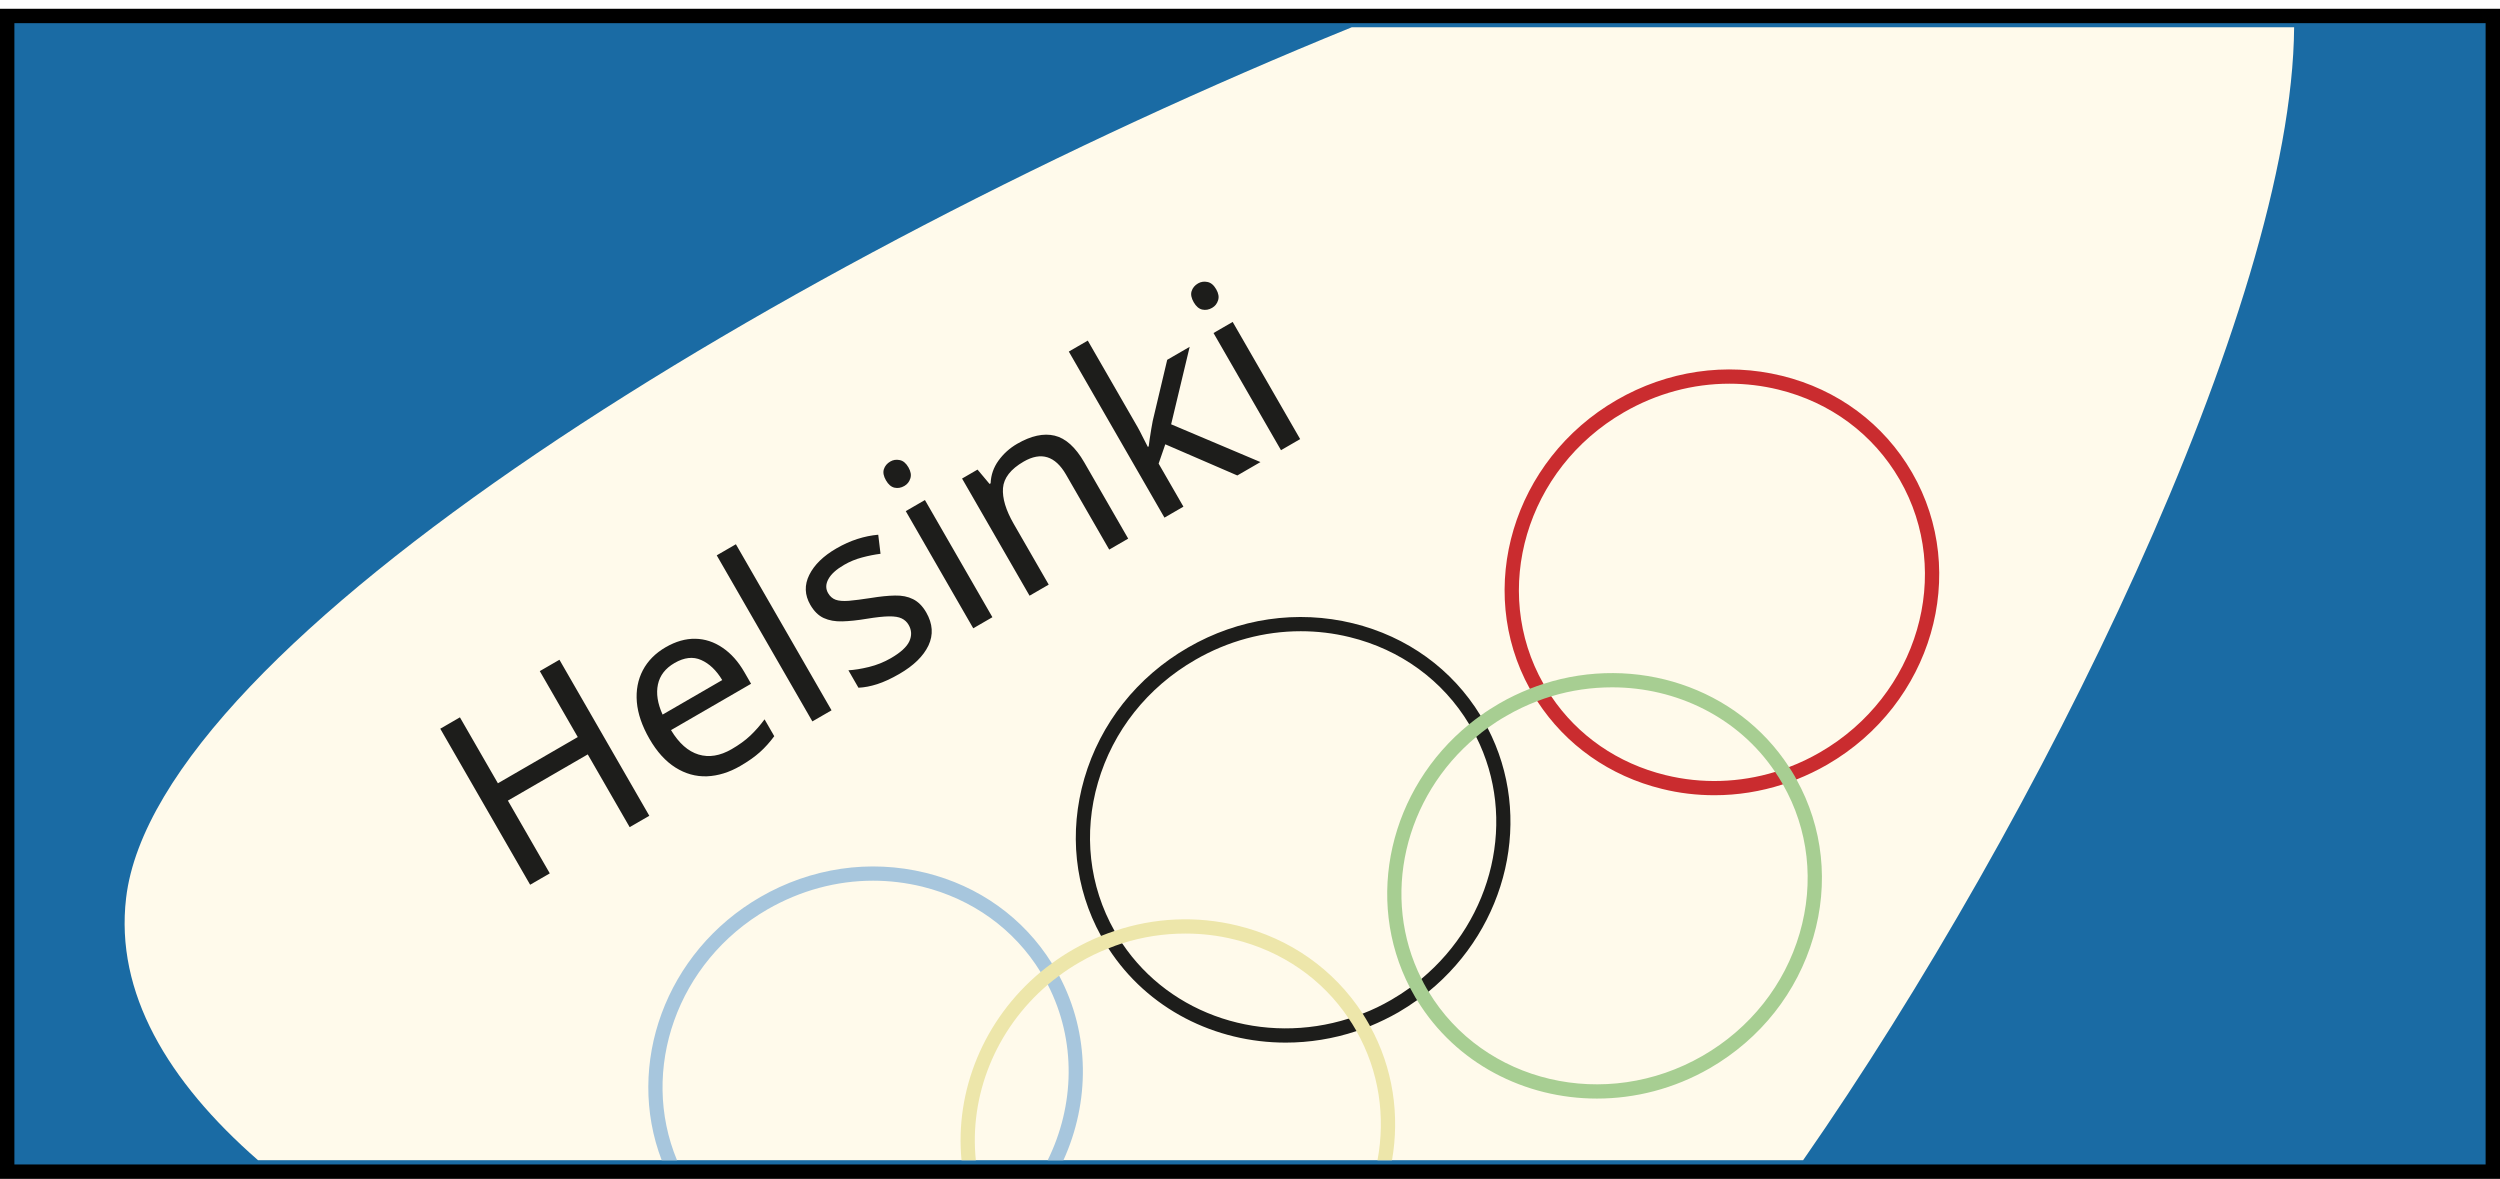
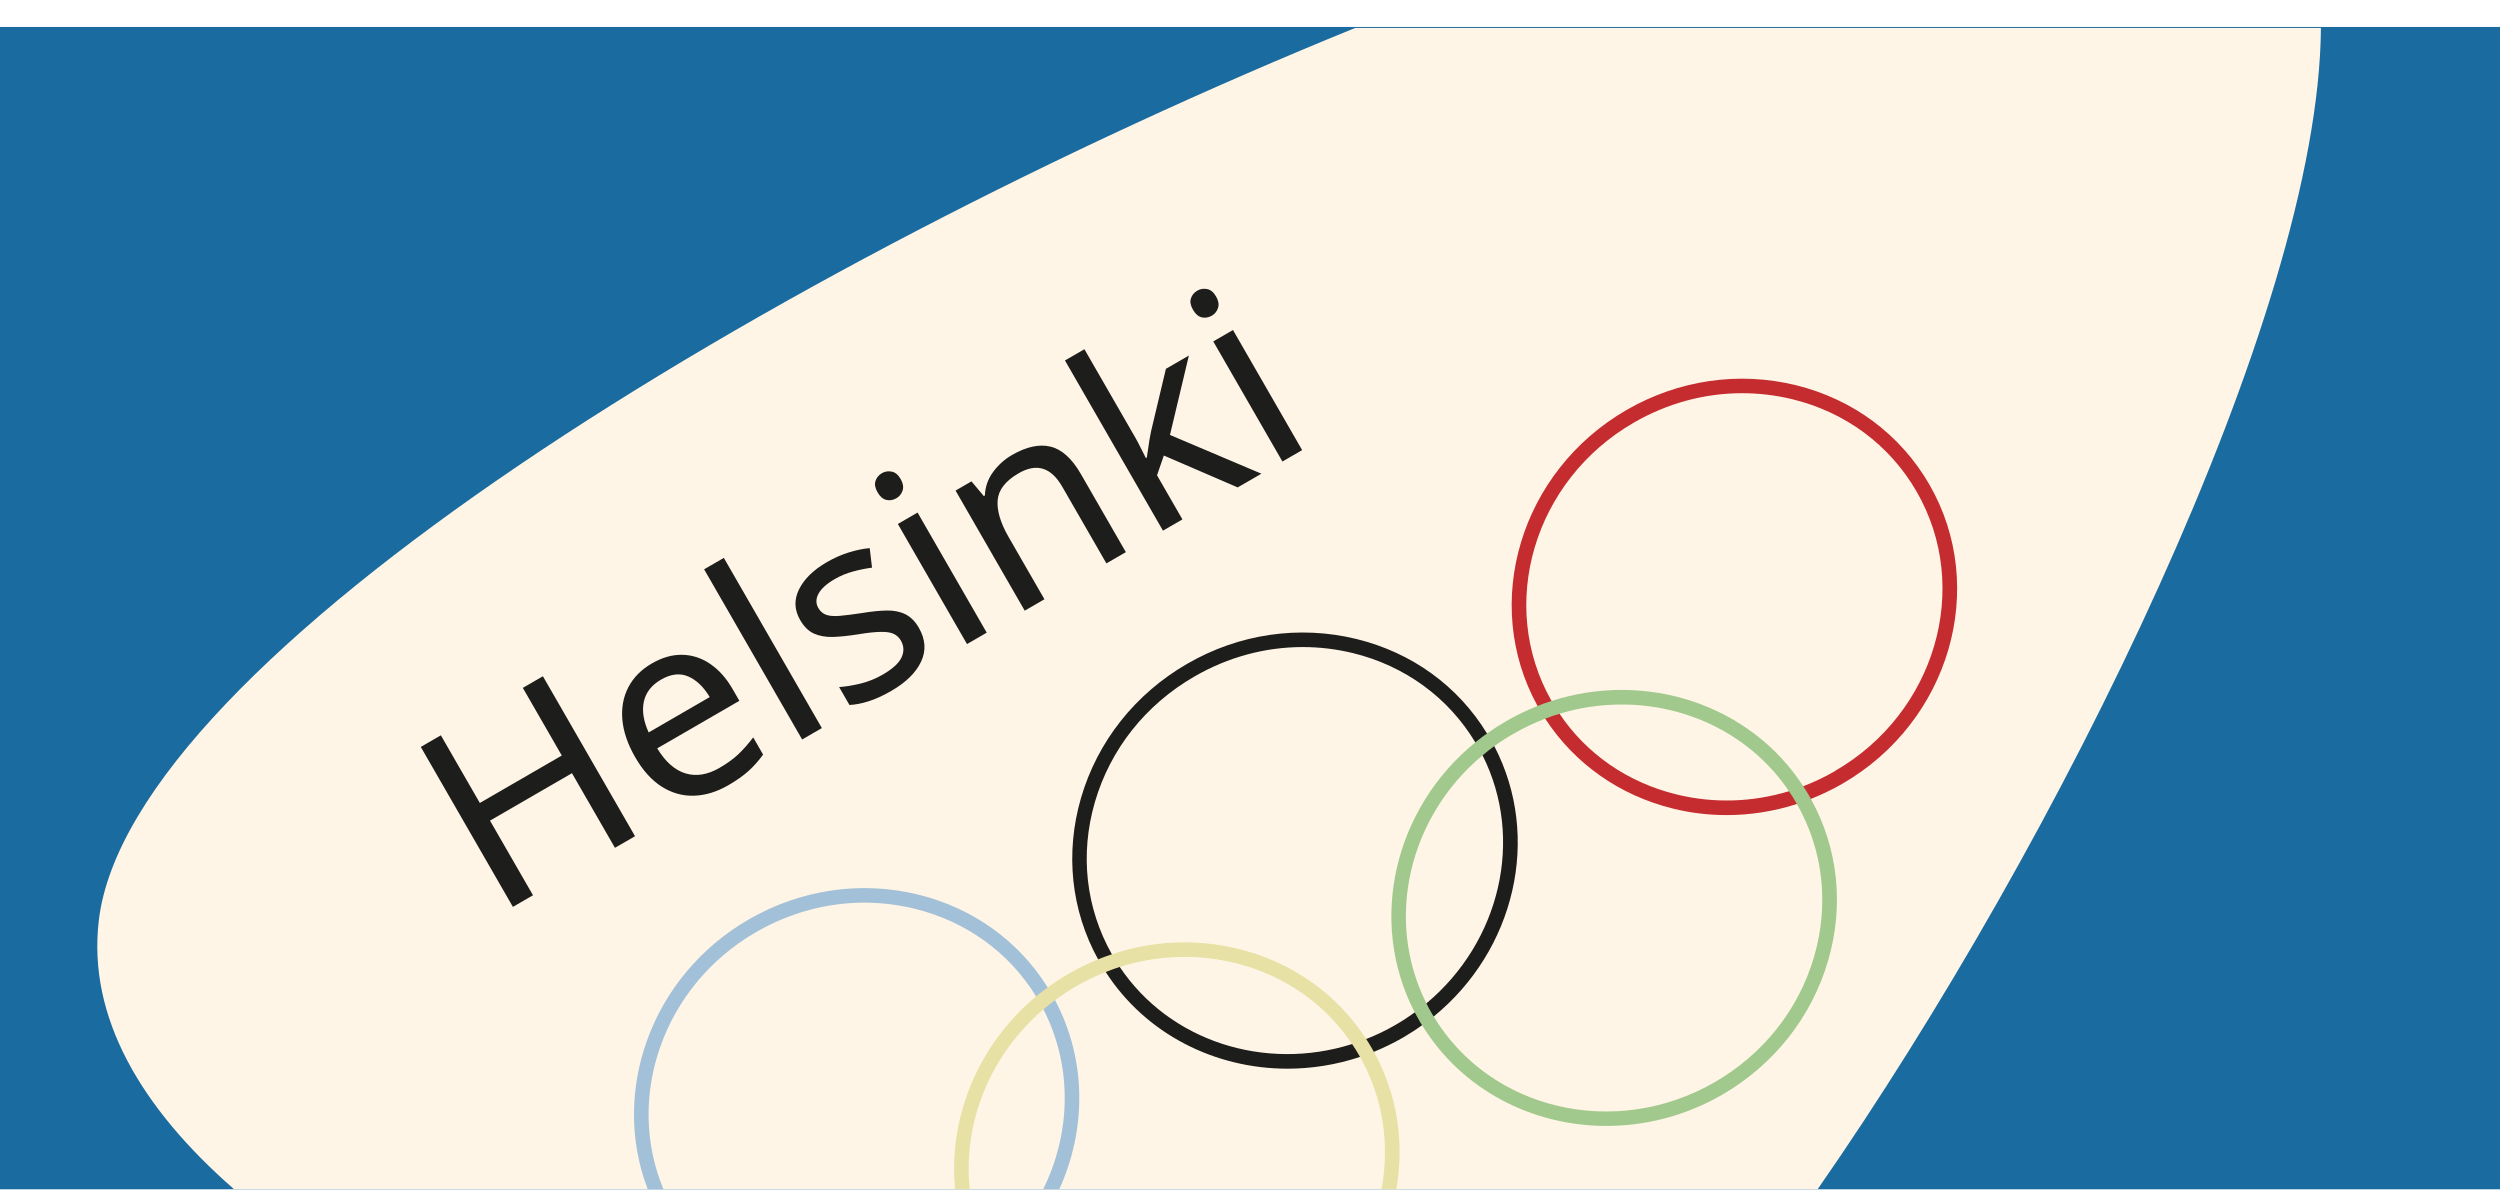
- <svg xmlns="http://www.w3.org/2000/svg" viewBox="0 0 347.54 163.88">
+ <svg xmlns="http://www.w3.org/2000/svg" id="Calque_2" viewBox="0 0 373.73 177.79">
  <defs>
-     <style>.e{fill:#ede6aa;}.f{fill:#fffaeb;}.g{fill:#a7c6dd;}.h{fill:#ca2c2f;}.i{fill:#a7ce92;}.j,.k{fill:#1d1d1b;}.k{font-family:RocketScript, Rocket Script;font-size:35.06px;}.l{fill:#1a6ba4;stroke:#000;stroke-miterlimit:10;stroke-width:2px;}</style>
+     <style>.cls-1{fill:#e8e1a5;}.cls-2{fill:#fff5e6;}.cls-3{fill:#c52c2f;}.cls-4,.cls-5{fill:#1d1d1b;}.cls-6{fill:#1a6b9f;}.cls-7{fill:#a2c98d;}.cls-8{fill:#a2c1d8;}.cls-5{font-family:RocketScript, 'Rocket Script';font-size:38.64px;}</style>
  </defs>
-   <g id="a" />
-   <g id="b">
-     <g id="c">
-       <rect class="l" x="1" y="2.22" width="345.54" height="160.66" />
-       <g>
-         <g id="d">
-           <path class="f" d="M318.92,3.79c-.28,38.88-35.47,110.32-68.26,157.5H35.87c-12.6-11.01-19.89-23.34-18.34-36.45C21.71,89.24,108.69,36.02,187.92,3.79h130.99Z" />
-           <g>
-             <path class="g" d="M147.24,135.64c-.15-.29-.31-.57-.48-.85-.16-.3-.34-.59-.53-.87-3.94-6.32-10.15-10.77-17.57-12.59-7.75-1.9-15.91-.7-22.96,3.37-13.22,7.64-18.8,23.32-13.71,36.6h2.13c-5.23-12.54-.03-27.6,12.57-34.88,4.57-2.63,9.61-3.99,14.69-3.99,2.28,0,4.56,.28,6.8,.82,6.99,1.72,12.81,5.91,16.48,11.88,.13,.21,.26,.43,.39,.65,.22,.36,.42,.74,.61,1.11,4,7.79,3.74,16.8-.02,24.41h2.19c3.68-8.08,3.73-17.53-.59-25.66Z" />
-             <path class="j" d="M206.8,101.2c-.19-.37-.38-.73-.59-1.09-.12-.22-.25-.43-.39-.63-3.93-6.45-10.2-10.99-17.73-12.83-7.74-1.89-15.9-.71-22.94,3.37-7.06,4.07-12.18,10.54-14.41,18.2-2.17,7.48-1.35,15.23,2.32,21.89,.09,.17,.19,.35,.29,.52,.23,.41,.48,.82,.74,1.21,5.45,8.44,14.85,13.1,24.64,13.1,3.27,0,6.6-.52,9.84-1.6,.63-.21,1.26-.45,1.89-.69,1.33-.55,2.66-1.19,3.95-1.93,.9-.53,1.76-1.08,2.59-1.68,.55-.38,1.07-.79,1.59-1.19,11-8.97,14.65-24.29,8.21-36.65Zm-9.19,34.87c-.52,.44-1.05,.84-1.6,1.24-.83,.6-1.69,1.16-2.59,1.68-1.31,.76-2.63,1.4-3.99,1.92-.64,.26-1.29,.49-1.93,.69-11.79,3.73-24.72-.35-31.5-10.46-.33-.48-.64-.99-.94-1.5-.04-.07-.08-.15-.12-.22-3.54-6.26-4.36-13.58-2.3-20.65,2.09-7.17,6.88-13.21,13.5-17.03,4.56-2.64,9.61-3.99,14.69-3.99,2.27,0,4.55,.27,6.8,.82,7.08,1.73,12.96,6.03,16.61,12.11,.1,.14,.18,.28,.26,.42,.25,.45,.49,.89,.72,1.34,5.72,11.36,2.37,25.31-7.61,33.63Z" />
-             <path class="h" d="M265.81,65.7c-3.92-6.78-10.34-11.56-18.11-13.46-7.76-1.9-15.9-.71-22.96,3.37-14.41,8.33-19.75,26.23-12.07,40.14,.09,.16,.18,.31,.27,.47,.25,.42,.49,.84,.76,1.25,3.97,6.1,10.07,10.42,17.35,12.2,2.4,.6,4.85,.88,7.28,.88,3.22,0,6.42-.51,9.52-1.51,.64-.2,1.27-.43,1.89-.68,1.46-.58,2.88-1.26,4.27-2.06,14.57-8.42,19.87-26.63,11.8-40.6Zm-12.79,38.88c-1.4,.81-2.83,1.5-4.31,2.05-.64,.25-1.28,.48-1.94,.68-4.96,1.51-10.19,1.68-15.25,.44-6.61-1.62-12.19-5.47-15.87-10.95-.34-.5-.68-1.03-.99-1.57-.03-.05-.06-.11-.09-.16-7.39-13.01-2.41-29.9,11.16-37.74,4.56-2.64,9.61-3.99,14.69-3.99,2.28,0,4.56,.27,6.81,.82,7.24,1.77,13.22,6.22,16.86,12.53,7.52,13.03,2.55,30.02-11.07,37.89Z" />
-             <path class="e" d="M190.46,142.65c-.09-.17-.19-.35-.29-.52-.24-.41-.48-.82-.74-1.22-3.97-6.13-10.08-10.45-17.37-12.23-5.7-1.4-11.6-1.12-17.12,.74-.63,.21-1.26,.44-1.88,.69-1.35,.55-2.67,1.19-3.96,1.93-1,.58-1.96,1.21-2.87,1.88-.55,.39-1.07,.8-1.57,1.21-7.92,6.6-11.93,16.5-10.99,26.17h1.99c-.94-8.96,2.71-18.2,10-24.41,.5-.43,1.03-.85,1.58-1.25,.9-.68,1.85-1.3,2.85-1.87,1.3-.76,2.63-1.4,4-1.93,.63-.26,1.27-.49,1.91-.7,2.86-.91,5.81-1.36,8.78-1.36,2.28,0,4.56,.26,6.81,.82,6.63,1.62,12.23,5.49,15.91,11,.34,.49,.65,1,.95,1.52,.04,.07,.08,.15,.12,.22,3.18,5.61,4.05,11.95,2.92,17.96h2.02c1.09-6.25,.17-12.8-3.05-18.65Z" />
-             <path class="i" d="M249.74,108.36c-.08-.16-.16-.31-.25-.47-.25-.43-.51-.85-.78-1.26-7.24-11.15-21.36-15.68-34.14-11.56-.64,.2-1.26,.43-1.9,.68-1.44,.57-2.87,1.25-4.25,2.05-.91,.53-1.77,1.08-2.6,1.68-.54,.38-1.07,.78-1.58,1.2-11.01,8.95-14.65,24.26-8.23,36.63,.19,.37,.4,.73,.61,1.1,.11,.22,.24,.42,.38,.63,5.39,8.81,14.99,13.68,25,13.68,5.3,0,10.72-1.36,15.69-4.22,7.05-4.08,12.16-10.55,14.39-18.2,2.19-7.5,1.36-15.27-2.34-21.94Zm.44,21.39c-2.09,7.16-6.88,13.21-13.48,17.02-13.49,7.78-30.47,3.77-38.11-8.92-.09-.14-.18-.28-.26-.43-.26-.45-.5-.89-.72-1.35-5.72-11.36-2.38-25.32,7.61-33.63,.51-.43,1.04-.85,1.58-1.24,.83-.6,1.69-1.16,2.61-1.68,1.4-.82,2.84-1.49,4.29-2.05,.64-.25,1.3-.47,1.95-.67,2.79-.85,5.64-1.25,8.46-1.25,8.95,0,17.56,4.17,22.66,11.76,.35,.51,.69,1.04,.99,1.57,.03,.05,.06,.11,.09,.16,3.57,6.25,4.4,13.61,2.33,20.71Z" />
-           </g>
+   <g id="main">
+     <rect class="cls-6" y="4.03" width="373.73" height="173.76" />
+     <g>
+       <g id="_Groupe__2">
+         <path class="cls-2" d="M346.96,4.18c-.31,42.86-39.09,121.59-75.24,173.6H34.99c-13.89-12.13-21.92-25.73-20.22-40.17C19.38,98.36,115.25,39.71,202.58,4.18h144.38Z" />
+         <g>
+           <path class="cls-8" d="M157.73,149.51c-.17-.32-.34-.63-.53-.94-.18-.33-.37-.65-.58-.96-4.34-6.97-11.19-11.87-19.37-13.88-8.54-2.09-17.54-.77-25.31,3.71-14.57,8.42-20.72,25.7-15.11,40.34h2.35c-5.76-13.82-.03-30.42,13.85-38.44,5.04-2.9,10.59-4.4,16.19-4.4,2.51,0,5.03,.31,7.49,.9,7.7,1.9,14.12,6.51,18.16,13.09,.14,.23,.29,.47,.43,.72,.24,.4,.46,.82,.67,1.22,4.41,8.59,4.12,18.52-.02,26.9h2.41c4.06-8.91,4.11-19.32-.65-28.28Z" />
+           <path class="cls-4" d="M223.38,111.55c-.21-.41-.42-.8-.65-1.2-.13-.24-.28-.47-.43-.69-4.33-7.11-11.24-12.11-19.54-14.14-8.53-2.08-17.53-.78-25.28,3.71-7.78,4.49-13.42,11.62-15.88,20.06-2.39,8.24-1.49,16.79,2.56,24.13,.1,.19,.21,.39,.32,.57,.25,.45,.53,.9,.82,1.33,6.01,9.3,16.37,14.44,27.16,14.44,3.6,0,7.27-.57,10.85-1.76,.69-.23,1.39-.5,2.08-.76,1.47-.61,2.93-1.31,4.35-2.13,.99-.58,1.94-1.19,2.85-1.85,.61-.42,1.18-.87,1.75-1.31,12.12-9.89,16.15-26.77,9.05-40.4Zm-10.13,38.43c-.57,.48-1.16,.93-1.76,1.37-.91,.66-1.86,1.28-2.85,1.85-1.44,.84-2.9,1.54-4.4,2.12-.71,.29-1.42,.54-2.13,.76-12.99,4.11-27.25-.39-34.72-11.53-.36-.53-.71-1.09-1.04-1.65-.04-.08-.09-.17-.13-.24-3.9-6.9-4.81-14.97-2.54-22.76,2.3-7.9,7.58-14.56,14.88-18.77,5.03-2.91,10.59-4.4,16.19-4.4,2.5,0,5.02,.3,7.49,.9,7.8,1.91,14.28,6.65,18.31,13.35,.11,.15,.2,.31,.29,.46,.28,.5,.54,.98,.79,1.48,6.3,12.52,2.61,27.9-8.39,37.07Z" />
+           <path class="cls-3" d="M288.42,72.42c-4.32-7.47-11.4-12.74-19.96-14.84-8.55-2.09-17.53-.78-25.31,3.71-15.88,9.18-21.77,28.91-13.3,44.24,.1,.18,.2,.34,.3,.52,.28,.46,.54,.93,.84,1.38,4.38,6.72,11.1,11.48,19.12,13.45,2.65,.66,5.35,.97,8.02,.97,3.55,0,7.08-.56,10.49-1.66,.71-.22,1.4-.47,2.08-.75,1.61-.64,3.17-1.39,4.71-2.27,16.06-9.28,21.9-29.35,13.01-44.75Zm-14.1,42.85c-1.54,.89-3.12,1.65-4.75,2.26-.71,.28-1.41,.53-2.14,.75-5.47,1.66-11.23,1.85-16.81,.48-7.29-1.79-13.44-6.03-17.49-12.07-.37-.55-.75-1.14-1.09-1.73-.03-.06-.07-.12-.1-.18-8.15-14.34-2.66-32.96,12.3-41.6,5.03-2.91,10.59-4.4,16.19-4.4,2.51,0,5.03,.3,7.51,.9,7.98,1.95,14.57,6.86,18.58,13.81,8.29,14.36,2.81,33.09-12.2,41.76Z" />
+           <path class="cls-1" d="M205.37,157.23c-.1-.19-.21-.39-.32-.57-.26-.45-.53-.9-.82-1.34-4.38-6.76-11.11-11.52-19.15-13.48-6.28-1.54-12.79-1.23-18.87,.82-.69,.23-1.39,.48-2.07,.76-1.49,.61-2.94,1.31-4.36,2.13-1.1,.64-2.16,1.33-3.16,2.07-.61,.43-1.18,.88-1.73,1.33-8.73,7.27-13.15,18.19-12.11,28.84h2.19c-1.04-9.88,2.99-20.06,11.02-26.9,.55-.47,1.14-.94,1.74-1.38,.99-.75,2.04-1.43,3.14-2.06,1.43-.84,2.9-1.54,4.41-2.13,.69-.29,1.4-.54,2.11-.77,3.15-1,6.4-1.5,9.68-1.5,2.51,0,5.03,.29,7.51,.9,7.31,1.79,13.48,6.05,17.54,12.12,.37,.54,.72,1.1,1.05,1.68,.04,.08,.09,.17,.13,.24,3.51,6.18,4.46,13.17,3.22,19.8h2.23c1.2-6.89,.19-14.11-3.36-20.56Z" />
+           <path class="cls-7" d="M270.71,119.44c-.09-.18-.18-.34-.28-.52-.28-.47-.56-.94-.86-1.39-7.98-12.29-23.54-17.28-37.63-12.74-.71,.22-1.39,.47-2.09,.75-1.59,.63-3.16,1.38-4.68,2.26-1,.58-1.95,1.19-2.87,1.85-.6,.42-1.18,.86-1.74,1.32-12.14,9.86-16.15,26.74-9.07,40.37,.21,.41,.44,.8,.67,1.21,.12,.24,.26,.46,.42,.69,5.94,9.71,16.52,15.08,27.56,15.08,5.84,0,11.82-1.5,17.29-4.65,7.77-4.5,13.4-11.63,15.86-20.06,2.41-8.27,1.5-16.83-2.58-24.18Zm.48,23.58c-2.3,7.89-7.58,14.56-14.86,18.76-14.87,8.58-33.58,4.16-42.01-9.83-.1-.15-.2-.31-.29-.47-.29-.5-.55-.98-.79-1.49-6.3-12.52-2.62-27.91,8.39-37.07,.56-.47,1.15-.94,1.74-1.37,.91-.66,1.86-1.28,2.88-1.85,1.54-.9,3.13-1.64,4.73-2.26,.71-.28,1.43-.52,2.15-.74,3.08-.94,6.22-1.38,9.32-1.38,9.86,0,19.35,4.6,24.98,12.96,.39,.56,.76,1.15,1.09,1.73,.03,.06,.07,.12,.1,.18,3.93,6.89,4.85,15,2.57,22.83Z" />
        </g>
-         <text class="k" transform="translate(70.75 124.7) rotate(-30.06) skewX(-.12)">
-           <tspan x="0" y="0">Helsinki</tspan>
-         </text>
      </g>
+       <text class="cls-5" transform="translate(73.43 137.45) rotate(-30.06) skewX(-.12)">
+         <tspan x="0" y="0">Helsinki</tspan>
+       </text>
    </g>
  </g>
</svg>
